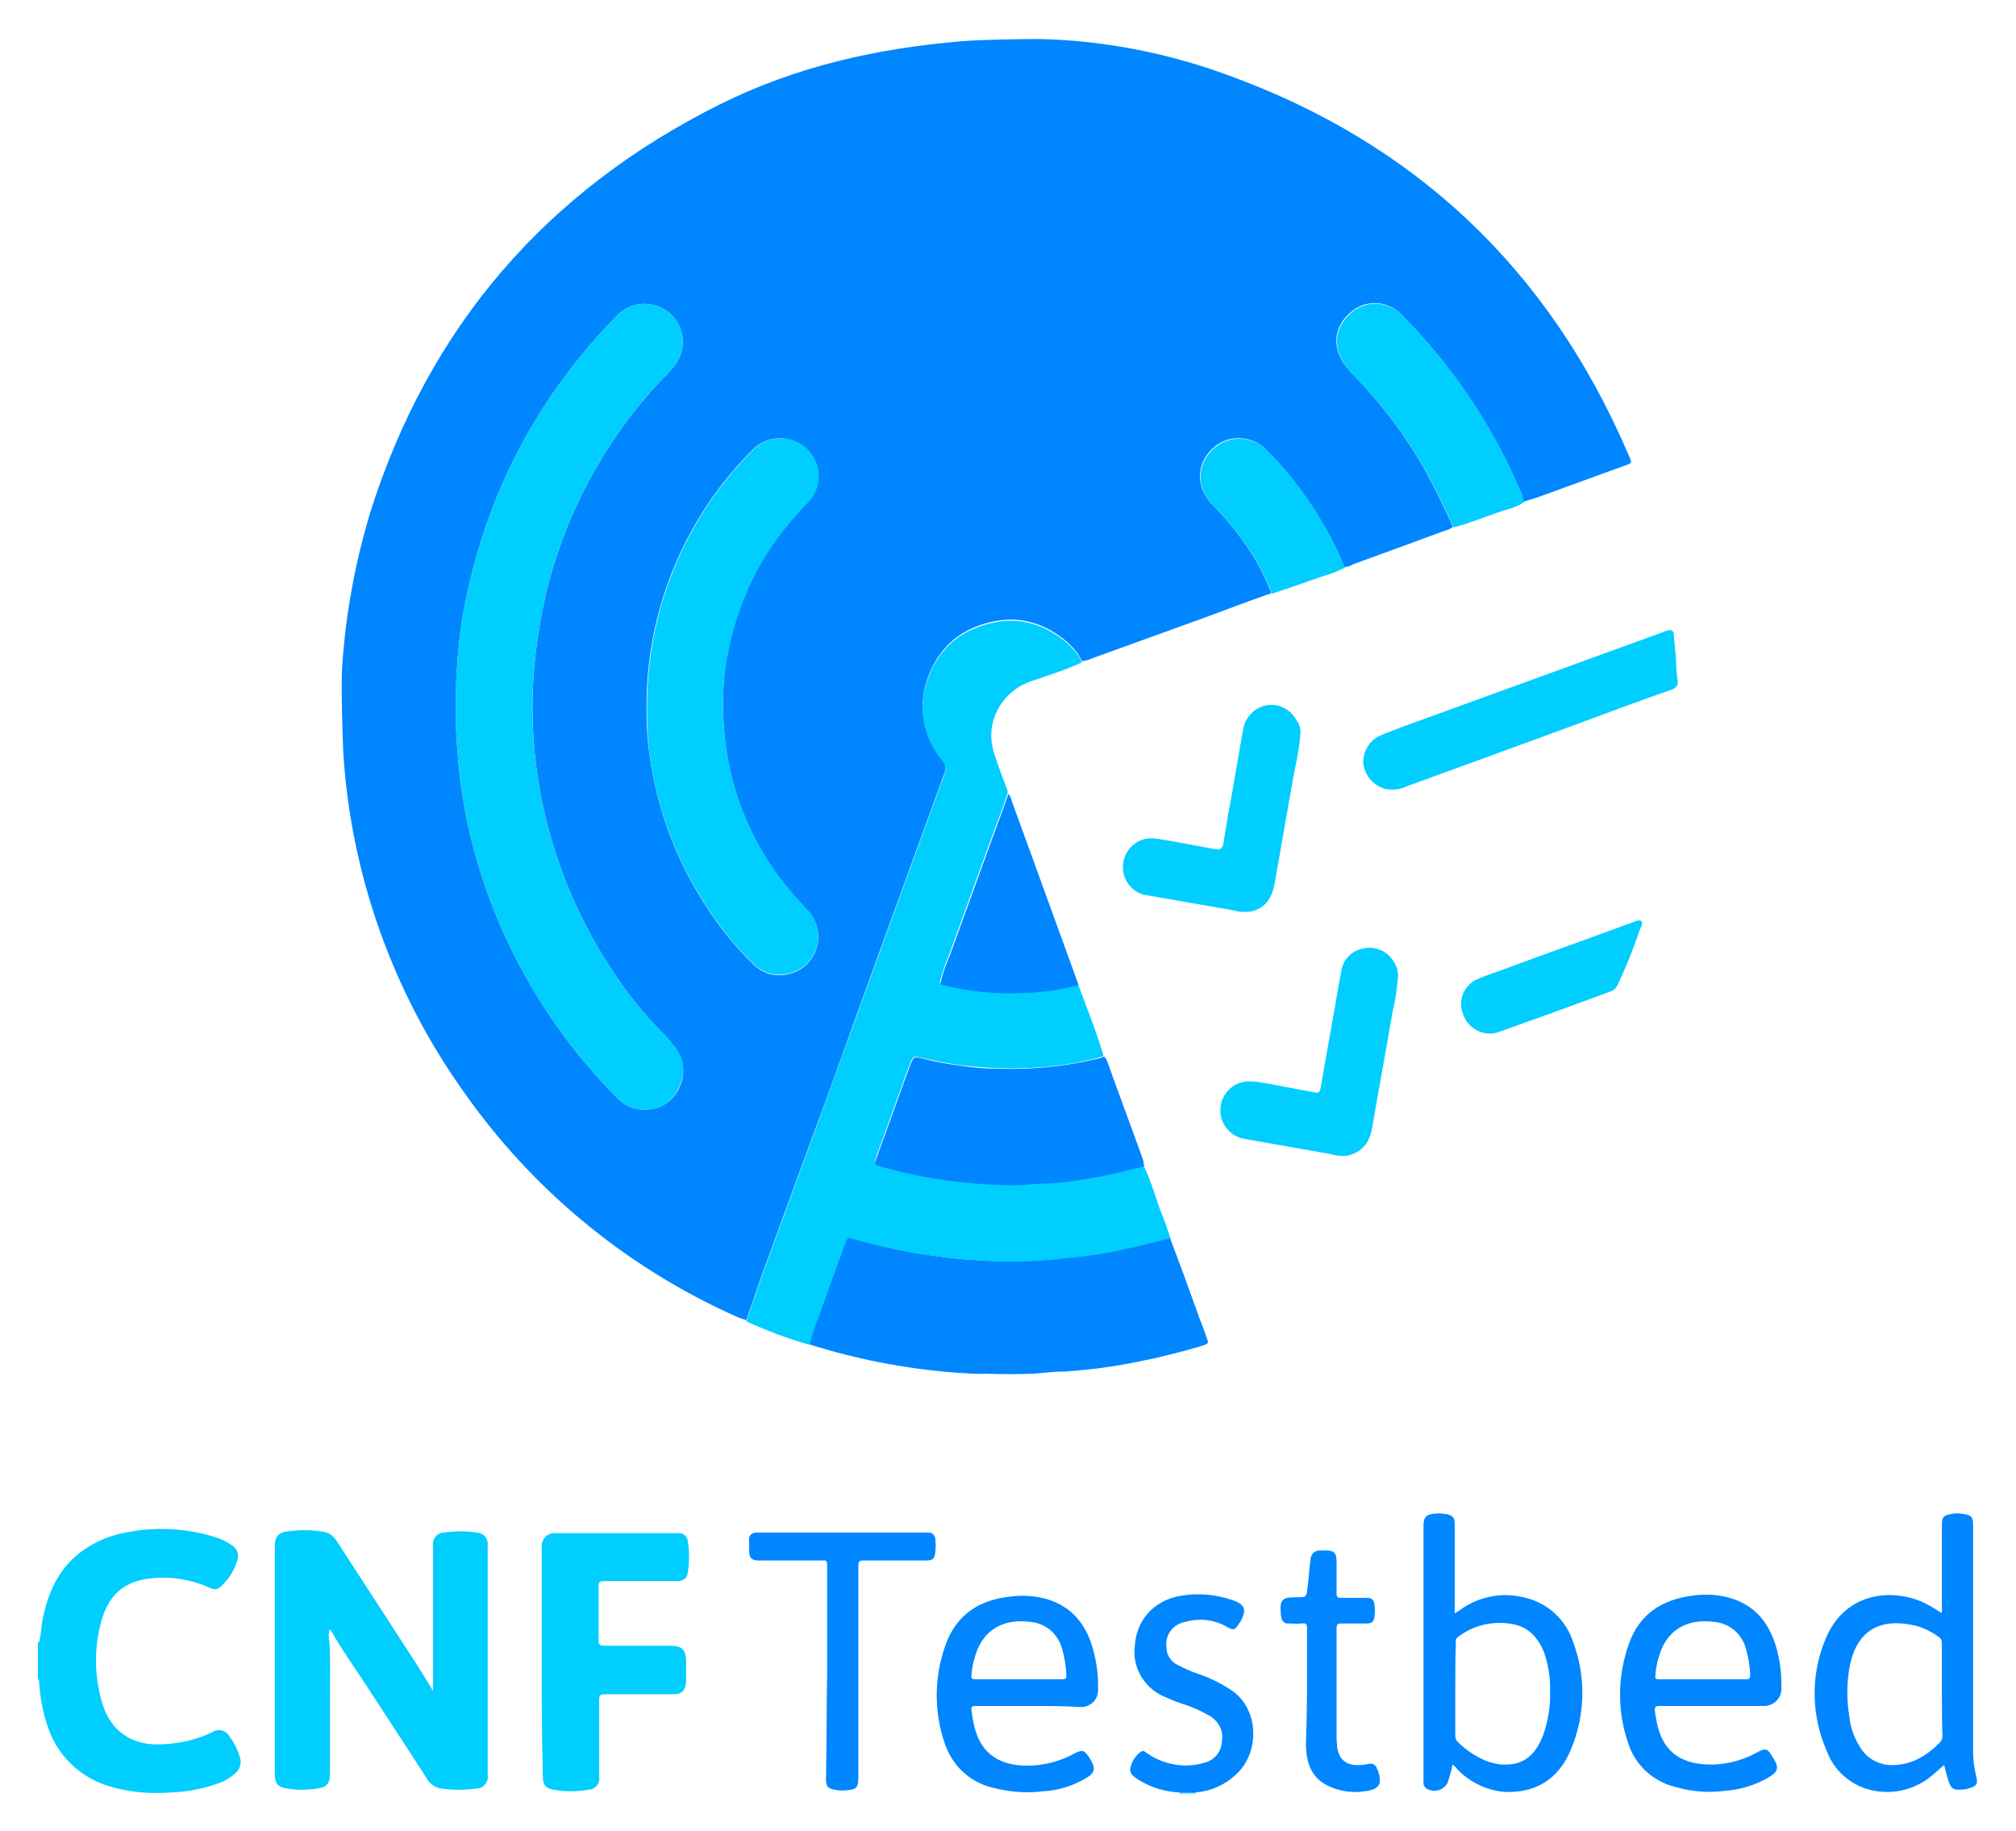
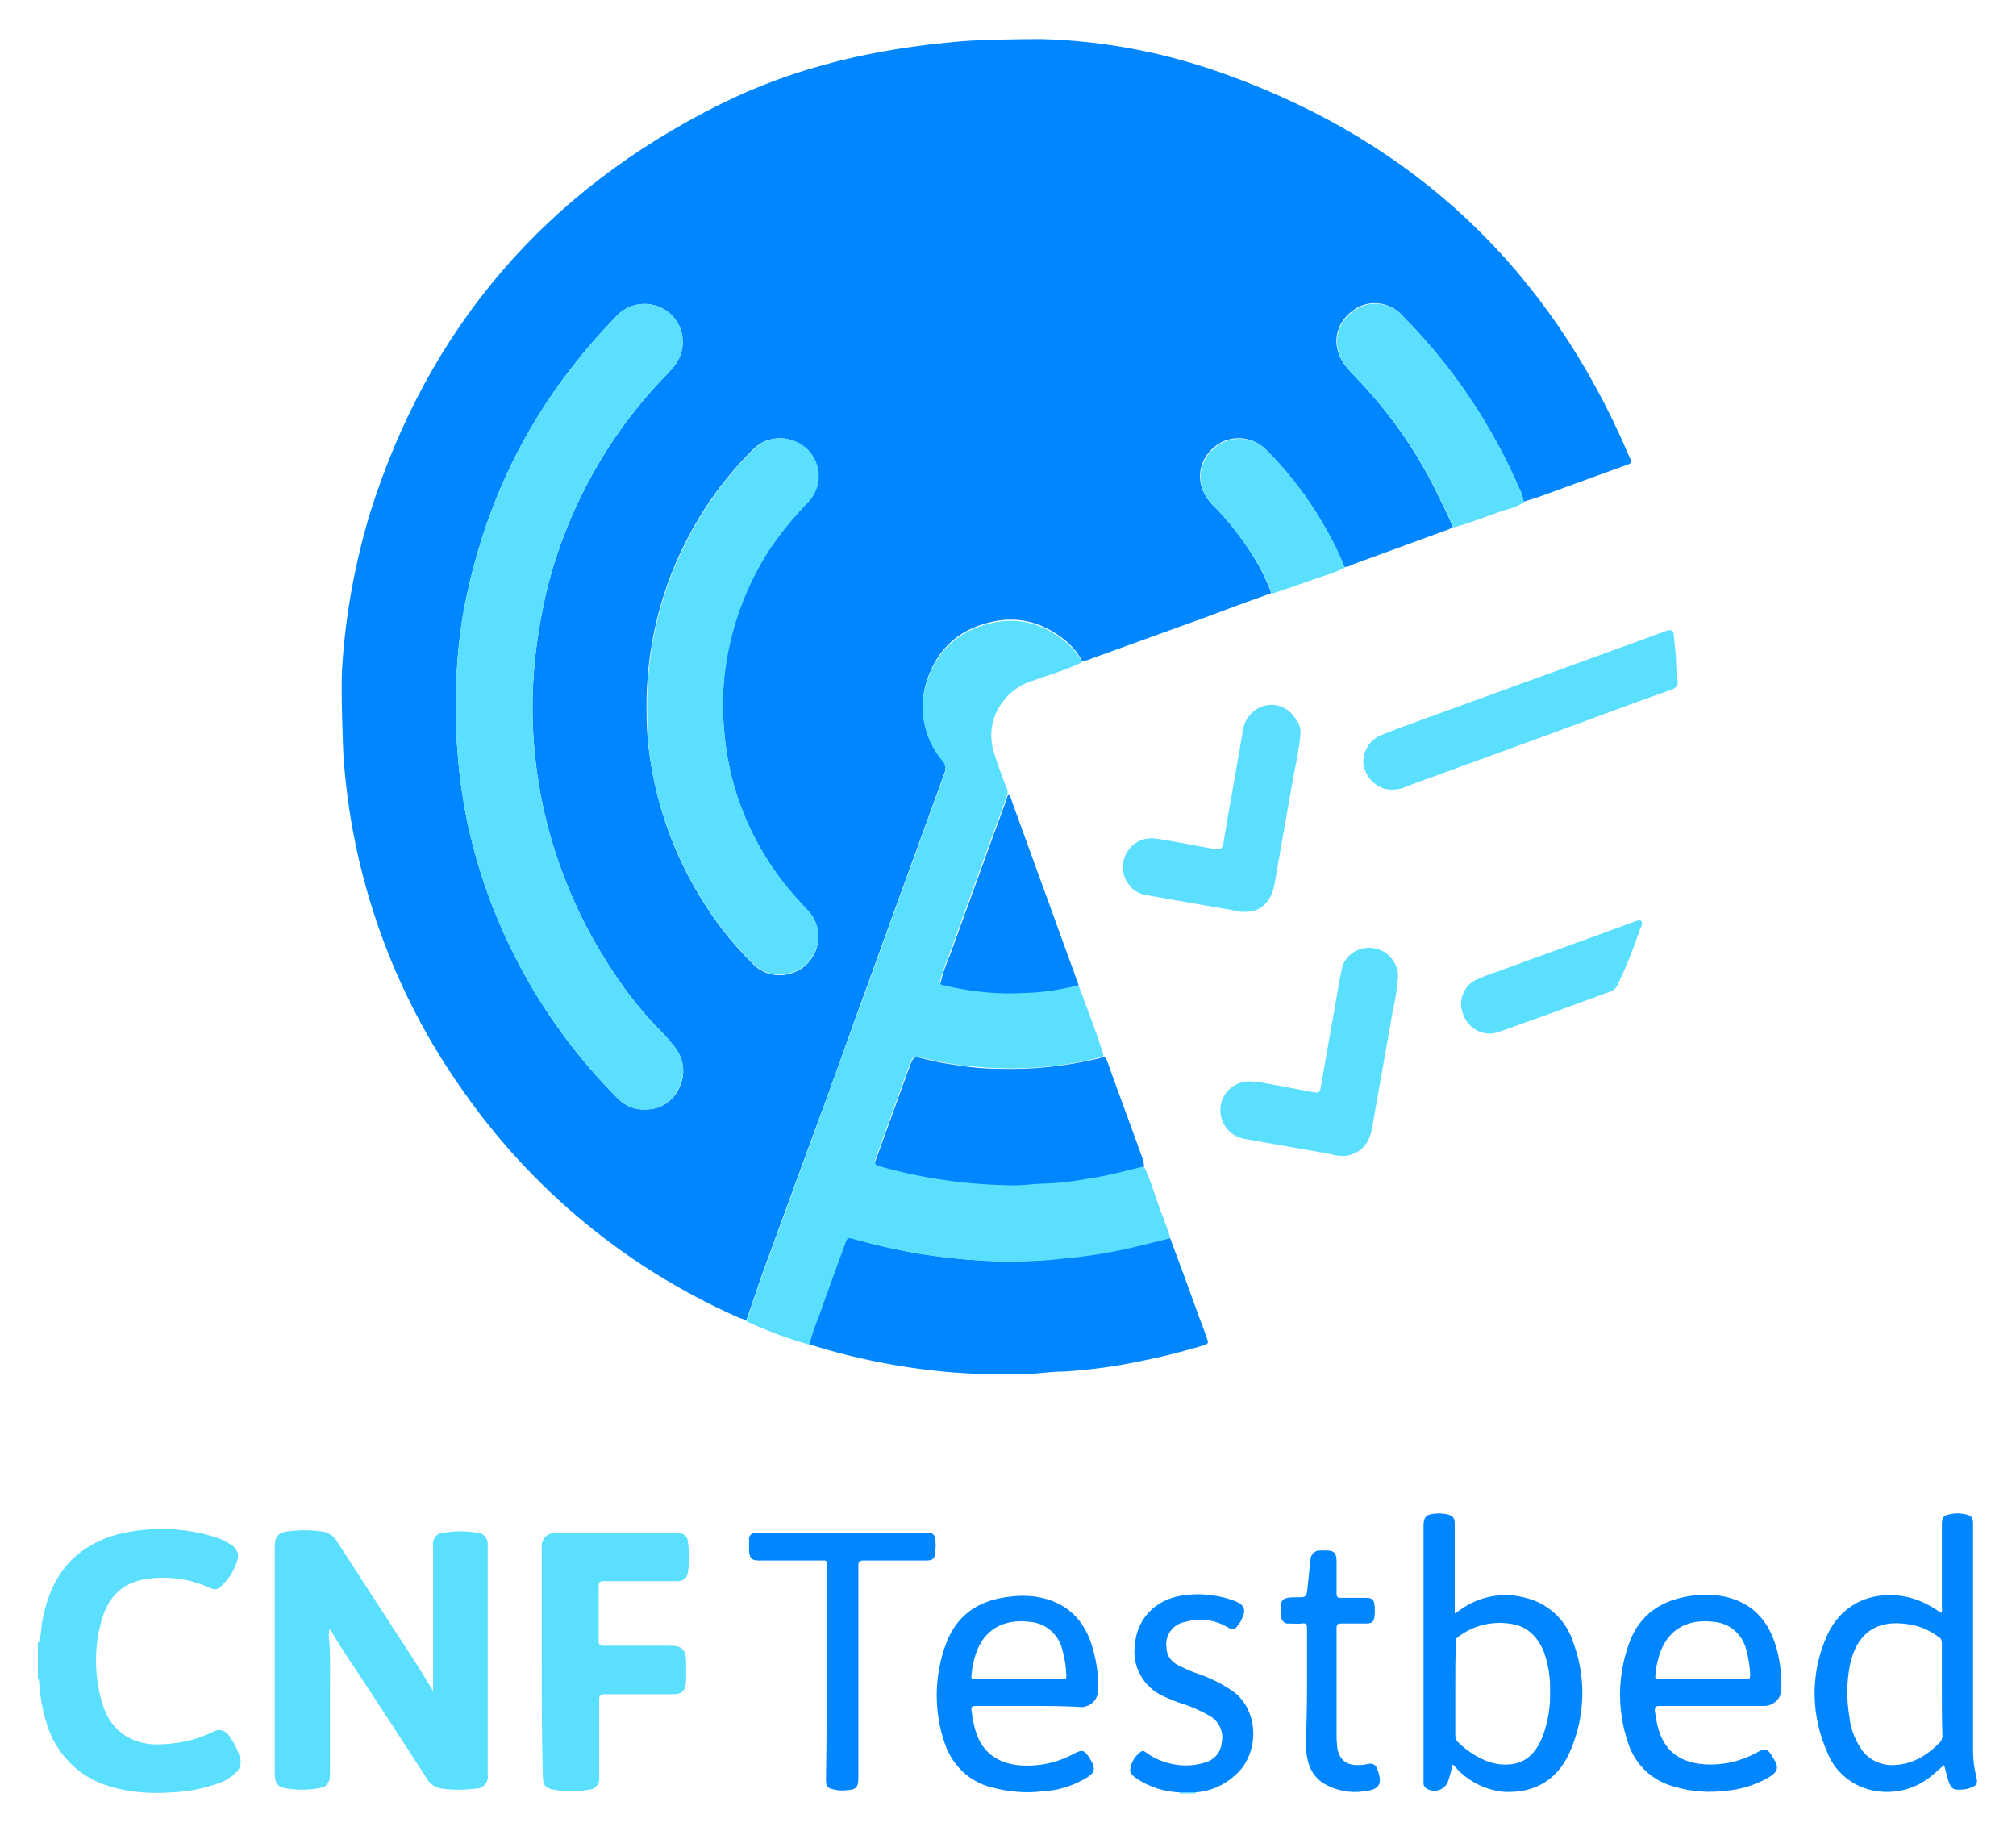
<svg xmlns="http://www.w3.org/2000/svg" version="1.1" id="Layer_1" x="0px" y="0px" viewBox="0 0 361.7 328.4" style="enable-background:new 0 0 361.7 328.4;" xml:space="preserve">
  <style type="text/css">
- 	.st0{fill:#00CEFF;}
+ 	.st0{fill:#5BDFFF;}
	.st1{fill:#0086FF;}
	.st2{fill:none;}
</style>
  <path class="st0" d="M7,294.6c0.3-1.1,0.4-2.2,0.5-3.3c0.8-4.6,2.4-8.9,6-12.1c2.5-2.2,5.7-3.7,9-4.3c5.4-1.1,10.9-0.8,16.1,0.8  c1,0.3,2,0.8,2.9,1.4c1.1,0.6,1.5,1.9,1,3c-0.5,1.6-1.4,3-2.5,4.1c-1,1-1.3,1.1-2.6,0.5c-2.7-1.2-5.7-1.8-8.7-1.7  c-5.6,0.1-9.3,2.4-10.7,8.5c-1.2,4.8-1,9.8,0.5,14.5c1.5,4.4,4.9,6.8,9.5,6.9c3.5,0,7-0.7,10.1-2.2c1-0.7,2.3-0.4,3,0.6  c0,0.1,0.1,0.1,0.1,0.2c0.9,1.2,1.5,2.5,1.9,3.9c0.2,0.8,0,1.7-0.6,2.4c-1,1-2.3,1.8-3.7,2.2c-2.6,0.9-5.3,1.4-8,1.5  c-3.8,0.3-7.6,0-11.2-1.1c-5.4-1.6-9.6-5.8-11.2-11.2c-0.8-2.4-1.2-5-1.4-7.5c0-0.2,0.1-0.4-0.2-0.5V294.6z M214.5,321.5  c0,0.1,0,0.1,0,0.2h-2.9c0,0,0-0.1,0-0.1c0,0,0,0,0-0.1C212.6,321.5,213.5,321.5,214.5,321.5L214.5,321.5z M77.7,303.3v-4.9  c0-7,0-14.1,0-21.1c-0.2-1.1,0.5-2.2,1.7-2.4c0.1,0,0.2,0,0.3,0c1.9-0.3,3.9-0.3,5.8,0c1.2,0,2.1,1,2,2.2c0,0.1,0,0.2,0,0.2  c0,13.7,0,27.4,0,41.1c0.2,1.1-0.6,2.2-1.7,2.4c-0.1,0-0.2,0-0.3,0c-2.1,0.3-4.3,0.3-6.4,0c-1.1-0.2-2.1-0.9-2.6-1.9  c-3.5-5.5-7.1-10.9-10.6-16.3c-2.2-3.4-4.5-6.6-6.5-10.1c-0.1-0.1-0.2-0.2-0.3-0.3c-0.1,0.8-0.2,1.6,0,2.3c0.2,3.1,0.1,6.2,0.1,9.4  c0,4.8,0,9.6,0,14.3c0,1.7-0.6,2.4-2.3,2.6c-1.8,0.3-3.6,0.3-5.4,0c-1.6-0.2-2.2-0.9-2.2-2.6c0-13.6,0-27.3,0-40.9  c0-1.6,0.6-2.4,2.2-2.6c2.1-0.3,4.2-0.3,6.2,0c1.1,0.1,2.1,0.7,2.7,1.7c4.9,7.5,9.7,15,14.6,22.5C75.9,300.4,76.8,301.8,77.7,303.3z   M97.2,298.1c0-6.8,0-13.6,0-20.4c-0.1-0.7,0.1-1.4,0.6-2c0.5-0.5,1.2-0.8,1.9-0.7c7.3,0,14.6,0,21.9,0c0.9-0.1,1.7,0.5,1.8,1.4v0  l0,0c0.3,1.9,0.3,3.8,0,5.7c-0.2,1.1-0.8,1.5-2,1.5c-4.4,0-8.7,0-13.1,0c-0.7,0-0.9,0.2-0.9,0.9c0,3.3,0,6.5,0,9.8  c0,0.7,0.2,0.9,0.9,0.9c4,0,8.1,0,12.1,0c1.9,0,2.6,0.7,2.7,2.6c0,1.3,0,2.5,0,3.8c-0.1,1.7-0.8,2.3-2.4,2.3c-4.1,0-8.1,0-12.2,0  c-0.8,0-1,0.2-1,1c0,4.6,0,9.2,0,13.8c0.2,1.1-0.6,2.1-1.6,2.3c-0.1,0-0.1,0-0.2,0c-2.1,0.4-4.3,0.4-6.5,0c-1.4-0.3-1.8-0.9-1.8-2.3  C97.2,311.7,97.2,304.9,97.2,298.1L97.2,298.1z" />
  <path class="st1" d="M348.3,289.3c0.1-0.3,0.2-0.6,0.1-0.9c0-5,0-10,0-14.9c0-1.3,0.3-1.7,1.5-1.9c0.8-0.2,1.7-0.2,2.6,0  c1.2,0.2,1.5,0.6,1.5,1.8c0,5,0,10,0,15c0,8.5,0,17.1,0,25.6c0,1.6,0.2,3.2,0.6,4.8c0.3,1.2,0,1.5-1.1,1.9c-0.5,0.2-1.1,0.3-1.6,0.3  c-1.4,0.1-1.8-0.1-2.3-1.5c-0.3-0.9-0.5-1.9-0.8-2.9c-0.8,0.7-1.5,1.3-2.2,1.9c-3.2,2.7-7.6,3.6-11.6,2.4c-3.3-1-6-3.5-7.2-6.7  c-2.8-6.3-3-13.5-0.4-19.9c3.6-9.3,13.1-9.5,18.6-6.4C346.8,288.3,347.5,288.8,348.3,289.3L348.3,289.3z M348.4,303  c0-2.8,0-5.6,0-8.3c0-0.5-0.2-0.9-0.6-1.1c-1.2-0.9-2.6-1.6-4.1-2c-5.9-1.4-10.4,0.4-11.8,7.1c-0.6,3-0.6,6.2-0.1,9.2  c0.2,2,0.9,3.9,2,5.6c1.2,2,3.5,3.2,5.9,3.1c3.4-0.1,6-1.7,8.3-4c0.3-0.3,0.5-0.8,0.5-1.2C348.4,308.5,348.4,305.7,348.4,303  L348.4,303z M260.6,316.5c-0.2,1.1-0.5,2.2-0.9,3.3c-0.7,1.3-2.3,1.8-3.6,1.1c-0.1,0-0.2-0.1-0.3-0.2c-0.2-0.2-0.4-0.5-0.4-0.7  c0-0.3,0-0.7,0-1c0-15.1,0-30.2,0-45.3c0-1.6,0.5-2.1,2.1-2.2c0.7-0.1,1.4,0,2.1,0.1c1.1,0.3,1.4,0.6,1.4,1.8c0,5,0,10,0,15v1  c0.6-0.4,1.1-0.7,1.5-1c3.2-2.1,7.1-2.8,10.8-1.9c4.3,0.9,7.7,4,9,8.2c2.3,6.2,2.1,13.1-0.5,19.2c-2.2,5.3-6.4,7.8-12,7.5  c-3.1-0.3-6-1.7-8.2-3.9C261.3,317.1,261,316.8,260.6,316.5z M261.1,302.9c0,2.8,0,5.6,0,8.4c0,0.4,0.1,0.8,0.4,1.1  c1.4,1.4,3,2.5,4.8,3.3c1.6,0.7,3.4,1,5.2,0.7c2.8-0.5,4.3-2.5,5.3-5c0.9-2.5,1.4-5.2,1.3-7.9c0.1-2.5-0.3-4.9-1.1-7.2  c-1-2.4-2.6-4.3-5.2-4.9c-3.6-0.8-7.4,0-10.3,2.3c-0.4,0.3-0.3,0.6-0.3,1C261.1,297.4,261.1,300.1,261.1,302.9L261.1,302.9z   M184.9,306c-3.3,0-6.6,0-9.9,0c-0.6,0-0.8,0.2-0.7,0.8c0.2,1.6,0.5,3.2,1.1,4.7c1.3,3.1,3.8,4.7,7.1,5.1c3.6,0.4,7.2-0.4,10.3-2.1  c1.4-0.7,1.7-0.6,2.6,0.7c1.3,2.1,1.2,2.8-1,4c-2.2,1.2-4.7,2-7.3,2.1c-3.1,0.4-6.2,0.1-9.2-0.7c-4-1-7.1-4-8.4-7.9  c-2-5.8-1.9-12.1,0.2-17.8c1.9-5.2,5.9-7.9,11.4-8.5c2.2-0.3,4.5-0.2,6.6,0.4c4.6,1.3,7.2,4.6,8.4,9c0.7,2.5,1,5,0.9,7.6  c-0.1,1.5-1.3,2.7-2.9,2.8C191.2,306,188,306,184.9,306L184.9,306z M182.8,301.2c2.6,0,5.2,0,7.8,0c0.5,0,0.8-0.1,0.7-0.7  c0-1.5-0.3-3.1-0.7-4.6c-0.7-2.8-3-4.8-5.9-5c-4-0.5-7.6,0.9-9.3,4.9c-0.6,1.5-1,3.1-1.1,4.7c-0.1,0.6,0.1,0.7,0.7,0.7  C177.6,301.2,180.2,301.2,182.8,301.2L182.8,301.2z M307.5,306c-3.3,0-6.5,0-9.8,0c-0.7,0-0.8,0.2-0.8,0.8c0.2,1.6,0.5,3.2,1.1,4.6  c1.3,3.1,3.8,4.6,7.1,5c3.6,0.4,7.1-0.4,10.2-2.1c1.5-0.8,1.8-0.7,2.7,0.8c1.3,2,1.1,2.7-1,3.9c-2.2,1.2-4.7,2-7.3,2.2  c-3.1,0.4-6.2,0.2-9.2-0.7c-4-1-7.2-4-8.4-7.9c-2-5.8-1.9-12.1,0.2-17.9c1.9-5.2,5.9-7.8,11.4-8.5c2.2-0.3,4.5-0.2,6.6,0.4  c4.6,1.3,7.1,4.5,8.4,8.9c0.7,2.5,1,5.1,0.9,7.7c-0.1,1.5-1.4,2.7-2.9,2.8C313.8,306,310.7,306,307.5,306z M305.5,301.2  c2.6,0,5.2,0,7.8,0c0.5,0,0.7-0.1,0.7-0.7c0-1.5-0.3-3.1-0.7-4.6c-0.7-2.8-3-4.8-5.9-5c-4-0.5-7.6,0.9-9.3,4.9  c-0.6,1.5-1,3.1-1.1,4.7c-0.1,0.6,0.1,0.7,0.7,0.7C300.3,301.2,302.9,301.2,305.5,301.2L305.5,301.2z M148.4,300  c0-6.4,0-12.9,0-19.3c0-0.7-0.2-0.9-0.9-0.8c-3.8,0-7.6,0-11.4,0c-1.2,0-1.6-0.4-1.7-1.6c0-0.7,0-1.4,0-2.1  c-0.1-0.7,0.4-1.2,1.1-1.3c0.1,0,0.2,0,0.3,0c10.2,0,20.4,0,30.7,0c0.6-0.1,1.2,0.4,1.3,1c0,0,0,0.1,0,0.1c0.1,0.8,0.1,1.6,0,2.4  c-0.1,1.2-0.4,1.5-1.7,1.5c-3.7,0-7.4,0-11.2,0c-0.7,0-0.9,0.2-0.9,0.9c0,12.7,0,25.4,0,38.1c0,1.7-0.4,2.1-2,2.2  c-0.8,0.1-1.5,0.1-2.3-0.1c-1.2-0.2-1.5-0.6-1.5-1.8C148.3,312.8,148.3,306.4,148.4,300L148.4,300z M214.5,321.5c-1,0-1.9,0-2.9,0  c-2.6-0.1-5.2-0.9-7.4-2.3c-0.7-0.5-1.6-1-1.4-2c0.2-1.2,0.9-2.3,1.9-3c0.4-0.3,0.7,0,1,0.2c1.5,1.1,3.3,1.8,5.1,2.1  c1.7,0.3,3.5,0.2,5.2-0.3c1.8-0.4,3.1-1.9,3.2-3.7c0.4-1.9-0.5-3.7-2.1-4.7c-1.6-0.9-3.3-1.7-5-2.2c-1.2-0.4-2.4-0.9-3.5-1.4  c-3.4-1.6-5.5-5.2-5-9c0.3-4.7,3.5-8.2,8.4-9c3-0.5,6.2-0.2,9.1,0.8c2.3,0.8,2.6,1.7,1.5,3.8c-0.1,0.2-0.2,0.3-0.3,0.4  c-0.7,1.2-1,1.3-2.2,0.6c-2.2-1.3-4.9-1.6-7.4-0.9c-2.3,0.4-3.8,2.5-3.4,4.7c0,0.1,0,0.1,0,0.2c0.1,1.2,0.8,2.2,1.9,2.8  c1.2,0.6,2.4,1.2,3.7,1.6c2,0.7,3.9,1.6,5.6,2.7c5.6,3.3,5.7,11.8,0.9,15.7C219.5,320.3,217.1,321.3,214.5,321.5z M234.5,302.6  c0-3.5,0-7,0-10.6c0-0.7-0.2-0.9-0.9-0.8c-0.8,0.1-1.6,0-2.4,0c-0.6,0.1-1.2-0.4-1.3-1v0l0,0c0-0.2-0.1-0.4-0.1-0.6  c-0.2-2.7,0.1-3.1,2.8-3.1c1.8,0,1.8,0,2-1.8c0.2-1.6,0.3-3.2,0.5-4.8c0-1,0.7-1.8,1.7-1.8c0.1,0,0.1,0,0.2,0c0.3,0,0.6,0,0.9,0  c1.5,0,1.9,0.5,1.9,2c0,1.9,0,3.8,0,5.8c0,0.5,0.2,0.7,0.7,0.7c1.6,0,3.1,0,4.7,0c0.9,0,1.3,0.3,1.4,1.2c0.1,0.7,0.1,1.5,0,2.2  c-0.1,0.9-0.5,1.2-1.4,1.2c-1.5,0-3.1,0-4.6,0c-0.6,0-0.8,0.2-0.8,0.8c0,6.6,0,13.2,0,19.8c0,0.5,0.1,1,0.1,1.5  c0.3,2.3,1.6,3.4,4,3.3c0.5,0,1.1-0.1,1.6-0.2c0.6-0.2,1.3,0.1,1.5,0.7c0,0.1,0,0.1,0.1,0.2c1,2.6,0.5,3.7-2.3,4  c-2.5,0.4-5.1-0.1-7.3-1.4c-2.5-1.6-3.1-4.1-3.2-6.8C234.4,309.6,234.5,306.1,234.5,302.6L234.5,302.6z" />
  <path class="st2" d="M137.9,99c2.1-3.1,4.4-6.1,7.1-8.8c1.3-1.2,2-3,2-4.8c0-3.8-3.1-6.8-6.9-6.8c-1.8,0-3.5,0.7-4.8,2  c-4.3,4.2-8,9.1-10.9,14.4c-5.6,10-8.4,21.3-8.2,32.8v0c0,3.7,0.3,7.4,1.1,11c1.5,7.9,4.4,15.4,8.6,22.2c2.6,4.3,5.8,8.2,9.3,11.8  c1.7,1.9,4.4,2.6,6.9,1.8c3.6-1.1,5.7-4.9,4.6-8.6c-0.3-1.1-0.9-2.1-1.7-2.9c-1.7-1.8-3.4-3.7-4.9-5.7c-5.8-7.7-9.3-17-10-26.7  c-0.4-4.3-0.2-8.7,0.6-12.9C131.7,111.2,134.2,104.8,137.9,99L137.9,99z" />
  <path class="st2" d="M118.7,185.4c-3.3-3.4-6.3-7.2-9-11.2C99,158,94.1,138.6,95.9,119.2c0.4-4.2,1.1-8.3,2-12.4  c3.2-13.5,9.7-26.1,18.9-36.5c1.3-1.4,2.6-2.7,3.8-4.1c2.6-2.7,2.6-7.1-0.2-9.7c-2.7-2.6-7.1-2.6-9.7,0.2c0,0-0.1,0.1-0.1,0.1  c-3,3.1-5.8,6.3-8.4,9.7c-5.3,6.9-9.7,14.5-13,22.6c-2.7,6.6-4.7,13.4-6,20.5c-0.7,3.9-1.2,7.8-1.3,11.7c-0.2,4.6-0.1,9.2,0.2,13.8  c0.4,4.4,1,8.8,1.9,13.2c4.1,18.5,13.4,35.5,26.9,48.9c1.2,1.3,3,2,4.8,1.9c2.8,0.1,5.3-1.6,6.3-4.2c1.1-2.4,0.6-5.2-1.2-7.1  C120.1,186.9,119.5,186.1,118.7,185.4z" />
  <path class="st2" d="M118.7,185.4c-3.3-3.4-6.3-7.2-9-11.2C99,158,94.1,138.6,95.9,119.2c0.4-4.2,1.1-8.3,2-12.4  c3.2-13.5,9.7-26.1,18.9-36.5c1.3-1.4,2.6-2.7,3.8-4.1c2.6-2.7,2.6-7.1-0.2-9.7c-2.7-2.6-7.1-2.6-9.7,0.2c0,0-0.1,0.1-0.1,0.1  c-3,3.1-5.8,6.3-8.4,9.7c-5.3,6.9-9.7,14.5-13,22.6c-2.7,6.6-4.7,13.4-6,20.5c-0.7,3.9-1.2,7.8-1.3,11.7c-0.2,4.6-0.1,9.2,0.2,13.8  c0.4,4.4,1,8.8,1.9,13.2c4.1,18.5,13.4,35.5,26.9,48.9c1.2,1.3,3,2,4.8,1.9c2.8,0.1,5.3-1.6,6.3-4.2c1.1-2.4,0.6-5.2-1.2-7.1  C120.1,186.9,119.5,186.1,118.7,185.4z" />
  <path class="st2" d="M137.9,99c2.1-3.1,4.4-6.1,7.1-8.8c1.3-1.2,2-3,2-4.8c0-3.8-3.1-6.8-6.9-6.8c-1.8,0-3.5,0.7-4.8,2  c-4.3,4.2-8,9.1-10.9,14.4c-5.6,10-8.4,21.3-8.2,32.8v0c0,3.7,0.3,7.4,1.1,11c1.5,7.9,4.4,15.4,8.6,22.2c2.6,4.3,5.8,8.2,9.3,11.8  c1.7,1.9,4.4,2.6,6.9,1.8c3.6-1.1,5.7-4.9,4.6-8.6c-0.3-1.1-0.9-2.1-1.7-2.9c-1.7-1.8-3.4-3.7-4.9-5.7c-5.8-7.7-9.3-17-10-26.7  c-0.4-4.3-0.2-8.7,0.6-12.9C131.7,111.2,134.2,104.8,137.9,99L137.9,99z" />
  <path class="st1" d="M292.1,81.4c-14.2-33.1-38.2-55.8-72-68c-10.7-3.9-21.9-6.1-33.3-6.4C183.2,7,176,7.1,172.5,7.4  c-15.3,1.3-29.6,4.5-43.3,11.3c-31.3,15.6-52.3,40-62.8,73.3c-2.7,9-4.4,18.2-5,27.5c-0.3,4.1,0.2,15.7,0.2,15.7  C63,157,70.5,178,83.1,195.7c12.3,17.6,29.2,31.6,48.9,40.4c0.6,0.3,1.3,0.5,1.9,0.7c1-2.8,1.9-5.6,2.9-8.4  c2.1-5.8,4.3-11.7,6.4-17.5c3.5-9.5,7-19,10.4-28.6c2.5-6.8,4.9-13.6,7.4-20.4c2.8-7.7,5.6-15.4,8.4-23.1c0.4-0.9,0.3-1.9-0.4-2.6  c-3.5-4.2-4.4-9.9-2.4-15c2.1-5.5,6.2-8.7,12-9.8c4.9-0.9,9.1,0.6,12.8,3.7c1.1,1,2.1,2.1,2.7,3.5c0.6-0.1,1.2-0.2,1.8-0.5  c6.7-2.4,13.5-4.9,20.2-7.3c4-1.5,8-3,12-4.4c-1.2-3.3-2.9-6.3-4.9-9.1c-1.7-2.4-3.6-4.7-5.7-6.8c-2.9-3-2.9-7.1-0.2-9.8  c2.6-2.7,6.8-2.8,9.6-0.3c0.1,0.1,0.2,0.2,0.4,0.4c3.3,3.3,6.2,7,8.7,10.9c2,3.2,3.8,6.5,5.2,10c0.6,0,1.1-0.2,1.6-0.5  c5.5-2,11-4,16.4-6c0.5-0.1,1.1-0.4,1.5-0.7c-0.9-2-1.8-3.9-2.8-5.9c-3.3-6.8-7.5-13-12.5-18.6c-1.2-1.4-2.5-2.6-3.7-4  c-2.8-3.3-2.6-7.5,0.9-10.2c2.7-2.2,6.7-1.8,9,0.8c8.9,9,16,19.5,21,31.1c0.4,0.7,0.6,1.5,0.7,2.3c0.9-0.3,1.7-0.5,2.6-0.8  c5-1.8,10.1-3.7,15.1-5.5C293,83,292.9,83.2,292.1,81.4z M122,194.8c-1,2.6-3.5,4.3-6.3,4.2c-1.8,0.1-3.5-0.6-4.8-1.9  c-13.4-13.4-22.8-30.4-26.9-48.9c-0.9-4.3-1.6-8.7-1.9-13.2c-0.4-4.6-0.4-9.2-0.2-13.8c0.2-3.9,0.6-7.8,1.3-11.7  c1.3-7,3.3-13.9,6-20.5c3.3-8.1,7.7-15.7,13-22.6c2.6-3.4,5.4-6.6,8.4-9.7c2.6-2.8,6.9-2.9,9.7-0.4c2.8,2.6,2.9,6.9,0.4,9.7  c0,0-0.1,0.1-0.1,0.1c-1.2,1.4-2.6,2.7-3.8,4.1c-9.2,10.4-15.7,23-18.9,36.5c-0.9,4.1-1.6,8.3-2,12.4c-1.8,19.4,3.2,38.7,13.9,54.9  c2.6,4,5.6,7.8,9,11.2c0.7,0.7,1.4,1.5,2,2.3C122.6,189.6,123.1,192.4,122,194.8z M129.9,130.8c0.7,9.7,4.2,18.9,10,26.7  c1.5,2,3.2,3.9,4.9,5.7c2.7,2.7,2.7,7,0,9.7c-0.8,0.8-1.8,1.4-2.9,1.7c-2.5,0.8-5.2,0.1-6.9-1.8c-3.6-3.5-6.7-7.5-9.3-11.8  c-4.2-6.8-7.1-14.3-8.6-22.2c-0.7-3.6-1.1-7.3-1.1-11v0c-0.2-11.5,2.6-22.8,8.2-32.8c2.9-5.3,6.6-10.1,10.9-14.4  c2.7-2.7,7-2.6,9.7,0c1.3,1.3,2,3,2,4.8c0,1.8-0.7,3.5-2,4.8c-2.6,2.7-5,5.6-7.1,8.8c-3.6,5.7-6.1,12.1-7.3,18.8  C129.7,122.1,129.5,126.5,129.9,130.8L129.9,130.8z M171.3,246.2c-8.9-0.7-17.7-2.4-26.2-5.1c0.5-1.8,1.1-3.6,1.8-5.3  c1.5-4.2,3-8.5,4.6-12.7c0.4-1.2,0.5-1.2,1.7-0.9c3.6,1,7.3,1.9,10.9,2.5c5,0.9,10.1,1.4,15.2,1.5c4,0.1,8-0.1,11.9-0.6  c4.2-0.4,8.4-1.1,12.6-2.1c2-0.5,4.1-1,6.1-1.5c1.7,4.5,3.4,9.1,5,13.6c0.4,1.2,0.9,2.3,1.3,3.5c0.7,2.1,1,1.8-1.2,2.5  c-3.5,1-7,1.9-10.6,2.6c-4.3,0.9-8.7,1.5-13.2,1.8c-1.9,0-3.4,0.2-5.7,0.4c-2.2,0.1-6.3,0.1-8.6,0  C175.1,246.5,173.3,246.3,171.3,246.2L171.3,246.2z" />
  <path class="st0" d="M210,222.1c-2,0.5-4.1,1-6.1,1.5c-4.1,1-8.3,1.7-12.6,2.1c-4,0.5-7.9,0.6-11.9,0.6c-5.1-0.2-10.2-0.7-15.2-1.5  c-3.7-0.7-7.3-1.5-10.9-2.5c-1.2-0.4-1.3-0.3-1.7,0.9c-1.5,4.2-3.1,8.4-4.6,12.7c-0.7,1.7-1.3,3.5-1.8,5.3  c-3.9-1.1-7.6-2.5-11.3-4.2c1-2.8,1.9-5.6,2.9-8.4c2.1-5.8,4.3-11.7,6.4-17.5c3.5-9.5,6.9-19,10.4-28.6c2.5-6.8,4.9-13.6,7.4-20.4  c2.8-7.7,5.6-15.4,8.4-23.1c0.4-0.9,0.3-1.9-0.4-2.6c-3.5-4.2-4.4-9.9-2.4-15c2.1-5.5,6.2-8.7,12-9.8c4.9-0.9,9.1,0.6,12.8,3.7  c1.1,1,2.1,2.1,2.7,3.5c-2.9,1.4-6,2.3-9.1,3.4c-2.5,0.8-4.6,2.6-5.9,4.9c-1.4,2.5-1.6,5.4-0.7,8.1c0.6,2,1.4,4,2.1,5.9  c0.2,0.4,0.3,0.8,0.3,1.1c-0.8,2.6-1.8,5-2.7,7.5c-2.6,7.2-5.2,14.3-7.8,21.5c-0.7,1.7-1.3,3.4-1.7,5.1c0.2,0.1,0.4,0.2,0.5,0.2  c4.9,1.2,9.9,1.6,14.9,1.4c3.2-0.1,6.3-0.6,9.4-1.4c1.6,4.3,3.3,8.5,4.6,12.9c-0.5,0.2-1.1,0.4-1.6,0.5c-5.7,1.4-11.6,1.9-17.4,1.7  c-2.4-0.1-4.8-0.3-7.1-0.6c-2.2-0.3-4.5-0.8-6.7-1.3c-1.3-0.3-1.4-0.2-1.9,1c-0.3,0.9-0.7,1.8-1,2.7c-1.7,4.7-3.4,9.4-5.1,14.1  c-0.4,1.3-0.4,1.3,0.9,1.7c7.6,2.1,15.4,3.2,23.2,3.3c2.1,0,4.1-0.3,6.1-0.3c2.6-0.1,5.2-0.4,7.8-0.9c3.4-0.5,6.7-1.4,10-2.2  c1.2,2.5,2,5.2,2.9,7.8C208.9,218.7,209.4,220.4,210,222.1L210,222.1z" />
  <path class="st1" d="M205.3,209.2c-3.3,0.8-6.6,1.7-10,2.2c-2.6,0.5-5.2,0.8-7.8,0.9c-2.1,0-4.1,0.4-6.1,0.3  c-7.9-0.1-15.7-1.2-23.2-3.3c-1.4-0.4-1.4-0.4-0.9-1.7c1.7-4.7,3.4-9.4,5.1-14.1c0.3-0.9,0.7-1.8,1-2.7c0.5-1.2,0.6-1.3,1.9-1  c2.2,0.6,4.4,1,6.7,1.3c2.4,0.4,4.7,0.6,7.1,0.6c5.9,0.2,11.7-0.4,17.4-1.7c0.6-0.1,1.1-0.3,1.6-0.5c0.3,0.3,0.5,0.7,0.6,1  c2.1,5.9,4.3,11.7,6.4,17.6C205.2,208.5,205.2,208.9,205.3,209.2L205.3,209.2z" />
  <path class="st0" d="M301,122.1c0.1,0.9-0.3,1.3-1.1,1.6c-5.7,2-11.4,4.1-17,6.2c-10.1,3.7-20.2,7.4-30.4,11.1  c-1.2,0.6-2.6,0.8-4,0.5c-2.1-0.6-3.6-2.4-3.9-4.5c-0.1-2.1,1-4.1,2.9-5c1.1-0.5,2.3-0.9,3.5-1.4c15.9-5.8,31.7-11.5,47.6-17.3  c0.2-0.1,0.4-0.2,0.6-0.2c0.7-0.2,1.1,0,1.1,0.8c0.1,1.4,0.3,2.8,0.4,4.3C300.7,119.4,300.8,120.8,301,122.1z M260.8,94.6  c-0.9-2-1.8-3.9-2.8-5.9c-3.3-6.8-7.5-13-12.5-18.6c-1.2-1.4-2.5-2.6-3.7-4c-2.8-3.3-2.6-7.5,0.9-10.2c2.7-2.2,6.7-1.8,9,0.8  c8.9,9,16,19.5,21,31.1c0.4,0.7,0.6,1.5,0.7,2.3c-1.1,0.7-2.2,1.1-3.4,1.4C266.9,92.5,263.9,93.8,260.8,94.6z M233.3,131.8  c-0.2,2.6-0.8,5.2-1.3,7.8c-1.1,6.3-2.2,12.6-3.3,18.8c-0.5,2.9-1.9,4.6-4.3,5.1c-1,0.1-2.1,0.1-3-0.2c-5.2-0.9-10.3-1.8-15.5-2.7  c-1.9-0.2-3.4-1.5-4.1-3.2c-1-2.7,0.3-5.6,2.9-6.7c0.8-0.3,1.7-0.4,2.6-0.3c3.4,0.5,6.7,1.2,10.1,1.8c0.2,0,0.4,0.1,0.7,0.1  c0.8,0.2,1.2-0.1,1.4-1c0.5-3.3,1.1-6.6,1.7-9.9c0.6-3.5,1.2-7,1.8-10.4c0.2-1.7,1.3-3.2,2.8-4c2.5-1.3,5.5-0.3,6.8,2.2  C233.2,129.9,233.4,130.9,233.3,131.8L233.3,131.8z M250.8,175.5c-0.2,1.9-0.4,3.8-0.9,5.7c-1.2,7-2.5,14-3.7,21  c-0.5,2.9-1.9,4.5-4.5,5.1c-1,0.1-2.1,0-3-0.3c-5.1-0.9-10.2-1.8-15.3-2.7c-2.8-0.4-4.8-3-4.4-5.9c0.4-2.8,3-4.8,5.9-4.4  c0,0,0.1,0,0.1,0c0.1,0,0.2,0,0.2,0c2.1,0.3,4.1,0.7,6.2,1.1c1.4,0.3,2.8,0.5,4.2,0.8c1.1,0.2,1.2,0.1,1.4-1.1  c0.9-5.1,1.8-10.2,2.7-15.3c0.3-1.8,0.6-3.7,1-5.5c0.3-2,2-3.6,4-3.9c2.1-0.4,4.2,0.5,5.3,2.3C250.7,173.4,250.9,174.5,250.8,175.5  L250.8,175.5z" />
  <path class="st1" d="M193.5,176.7c-3.1,0.8-6.2,1.3-9.4,1.4c-5,0.3-10-0.2-14.9-1.4c-0.2,0-0.3-0.1-0.5-0.2c0.4-1.8,1-3.5,1.7-5.1  c2.6-7.2,5.2-14.3,7.8-21.5c0.9-2.5,1.9-5,2.7-7.5c0.3,0.3,0.5,0.7,0.6,1.2c3.9,10.7,7.8,21.5,11.7,32.2  C193.3,176,193.4,176.3,193.5,176.7L193.5,176.7z" />
  <path class="st0" d="M228.2,106.5c-1.2-3.3-2.9-6.3-4.9-9.1c-1.7-2.4-3.6-4.7-5.7-6.8c-2.9-3-2.9-7.1-0.2-9.8  c2.6-2.7,6.8-2.8,9.6-0.3c0.1,0.1,0.2,0.2,0.4,0.4c3.3,3.3,6.2,7,8.7,10.9c2,3.2,3.8,6.5,5.2,10c-1.3,0.7-2.7,1.2-4.1,1.6  C234.1,104.5,231.2,105.5,228.2,106.5L228.2,106.5z M294.5,165.2c0.3,0.6-0.1,1.1-0.3,1.6c-1.1,3.3-2.4,6.5-3.9,9.7  c-0.3,0.7-0.8,1.2-1.5,1.4c-6.5,2.4-13.1,4.8-19.6,7.1c-2.6,1.1-5.5-0.2-6.6-2.8c-0.1-0.3-0.2-0.6-0.3-0.9c-0.6-2.2,0.5-4.6,2.6-5.6  c1.2-0.5,2.4-1,3.7-1.4c8.1-3,16.3-5.9,24.4-8.9C293.4,165.3,293.9,164.9,294.5,165.2z M115.7,199c-1.8,0.1-3.5-0.6-4.8-1.9  c-13.4-13.4-22.8-30.4-26.9-48.9c-0.9-4.3-1.6-8.7-1.9-13.2c-0.4-4.6-0.4-9.2-0.2-13.8c0.2-3.9,0.6-7.8,1.3-11.7  c1.3-7,3.3-13.9,6-20.5c3.3-8.1,7.7-15.7,13-22.6c2.6-3.4,5.4-6.6,8.4-9.7c2.6-2.8,6.9-2.9,9.7-0.4s2.9,6.9,0.4,9.7  c0,0-0.1,0.1-0.1,0.1c-1.2,1.4-2.6,2.7-3.8,4.1c-9.2,10.4-15.7,23-18.9,36.5c-0.9,4.1-1.6,8.3-2,12.4c-1.8,19.4,3.2,38.7,13.9,54.9  c2.6,4,5.6,7.8,9,11.2c0.7,0.7,1.4,1.5,2,2.3c1.8,1.9,2.3,4.7,1.2,7.1C121,197.4,118.5,199.1,115.7,199z" />
  <path class="st0" d="M116.1,127.8c-0.2-11.5,2.6-22.8,8.2-32.8c2.9-5.3,6.6-10.1,10.9-14.4c2.7-2.7,7-2.6,9.7,0c1.3,1.3,2,3,2,4.8  c0,1.8-0.7,3.5-2,4.8c-2.6,2.7-5,5.6-7.1,8.8c-3.6,5.7-6.1,12.1-7.3,18.8c-0.8,4.3-1,8.6-0.6,12.9c0.7,9.7,4.2,18.9,10,26.7  c1.5,2,3.2,3.9,4.9,5.7c2.7,2.7,2.7,7,0,9.7c-0.8,0.8-1.8,1.4-2.9,1.7c-2.5,0.8-5.2,0.1-6.9-1.8c-3.6-3.5-6.7-7.5-9.3-11.8  c-4.2-6.8-7.1-14.3-8.6-22.2C116.4,135.2,116.1,131.5,116.1,127.8L116.1,127.8z" />
</svg>
